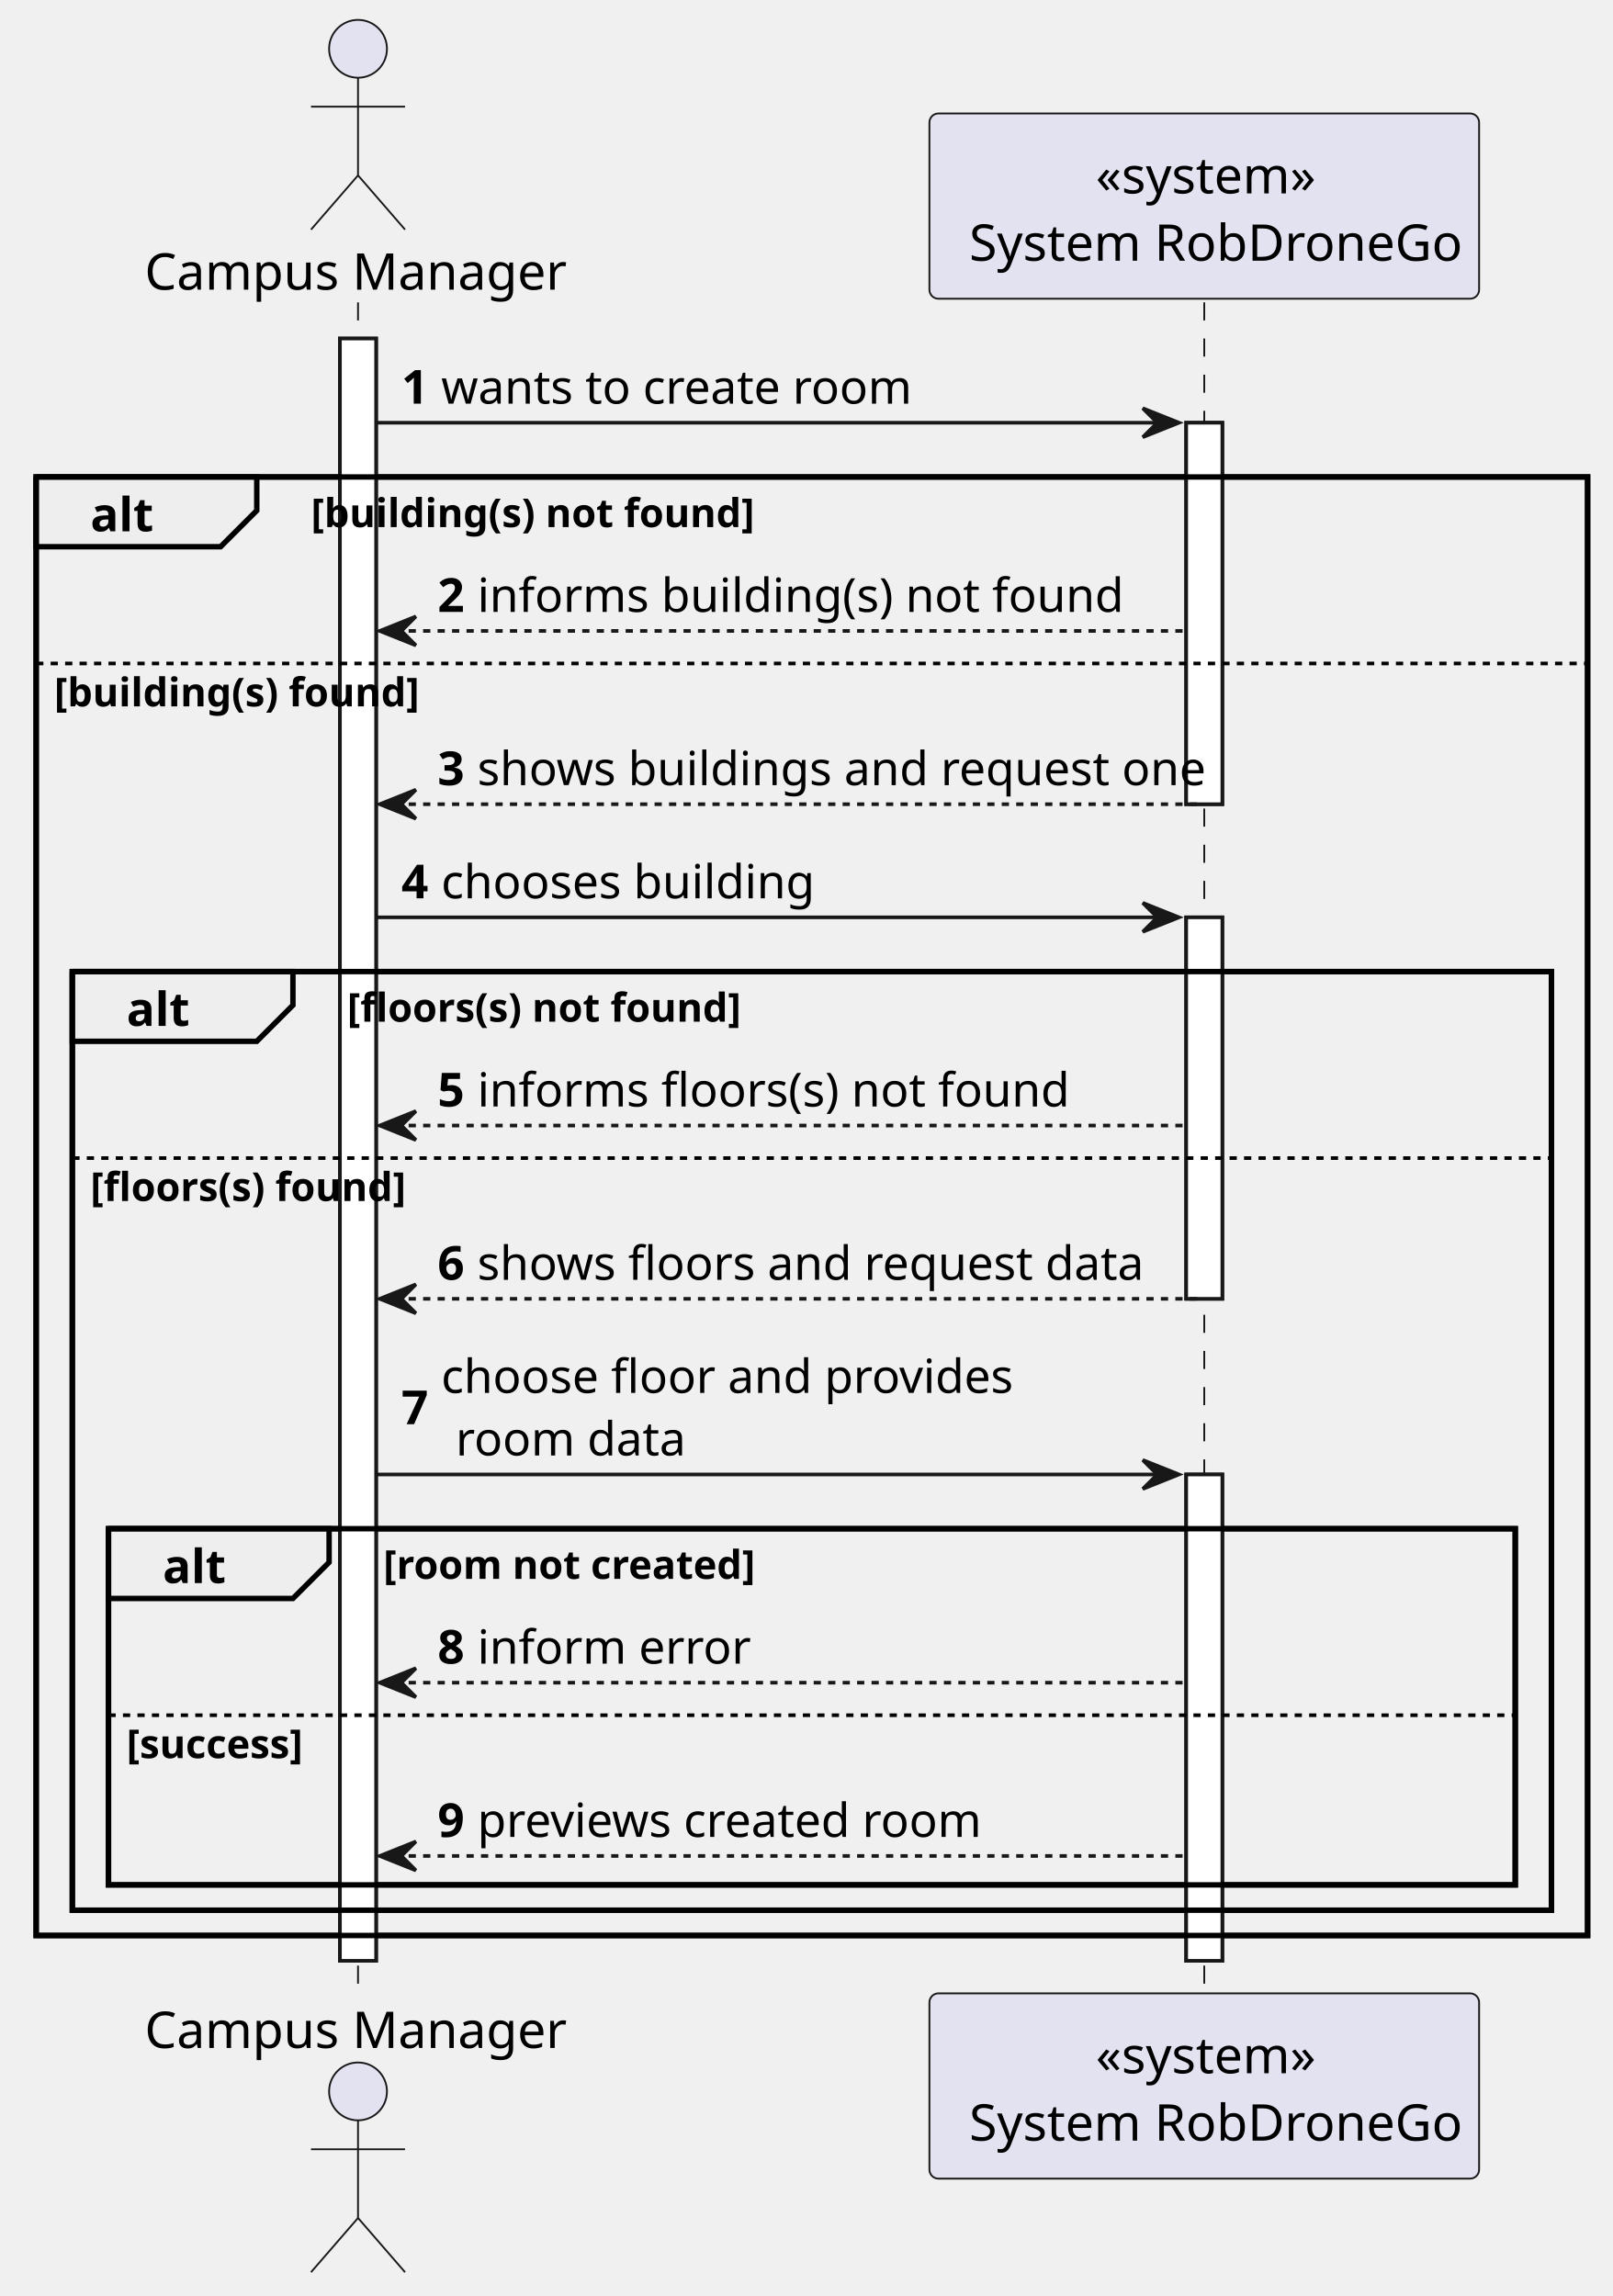
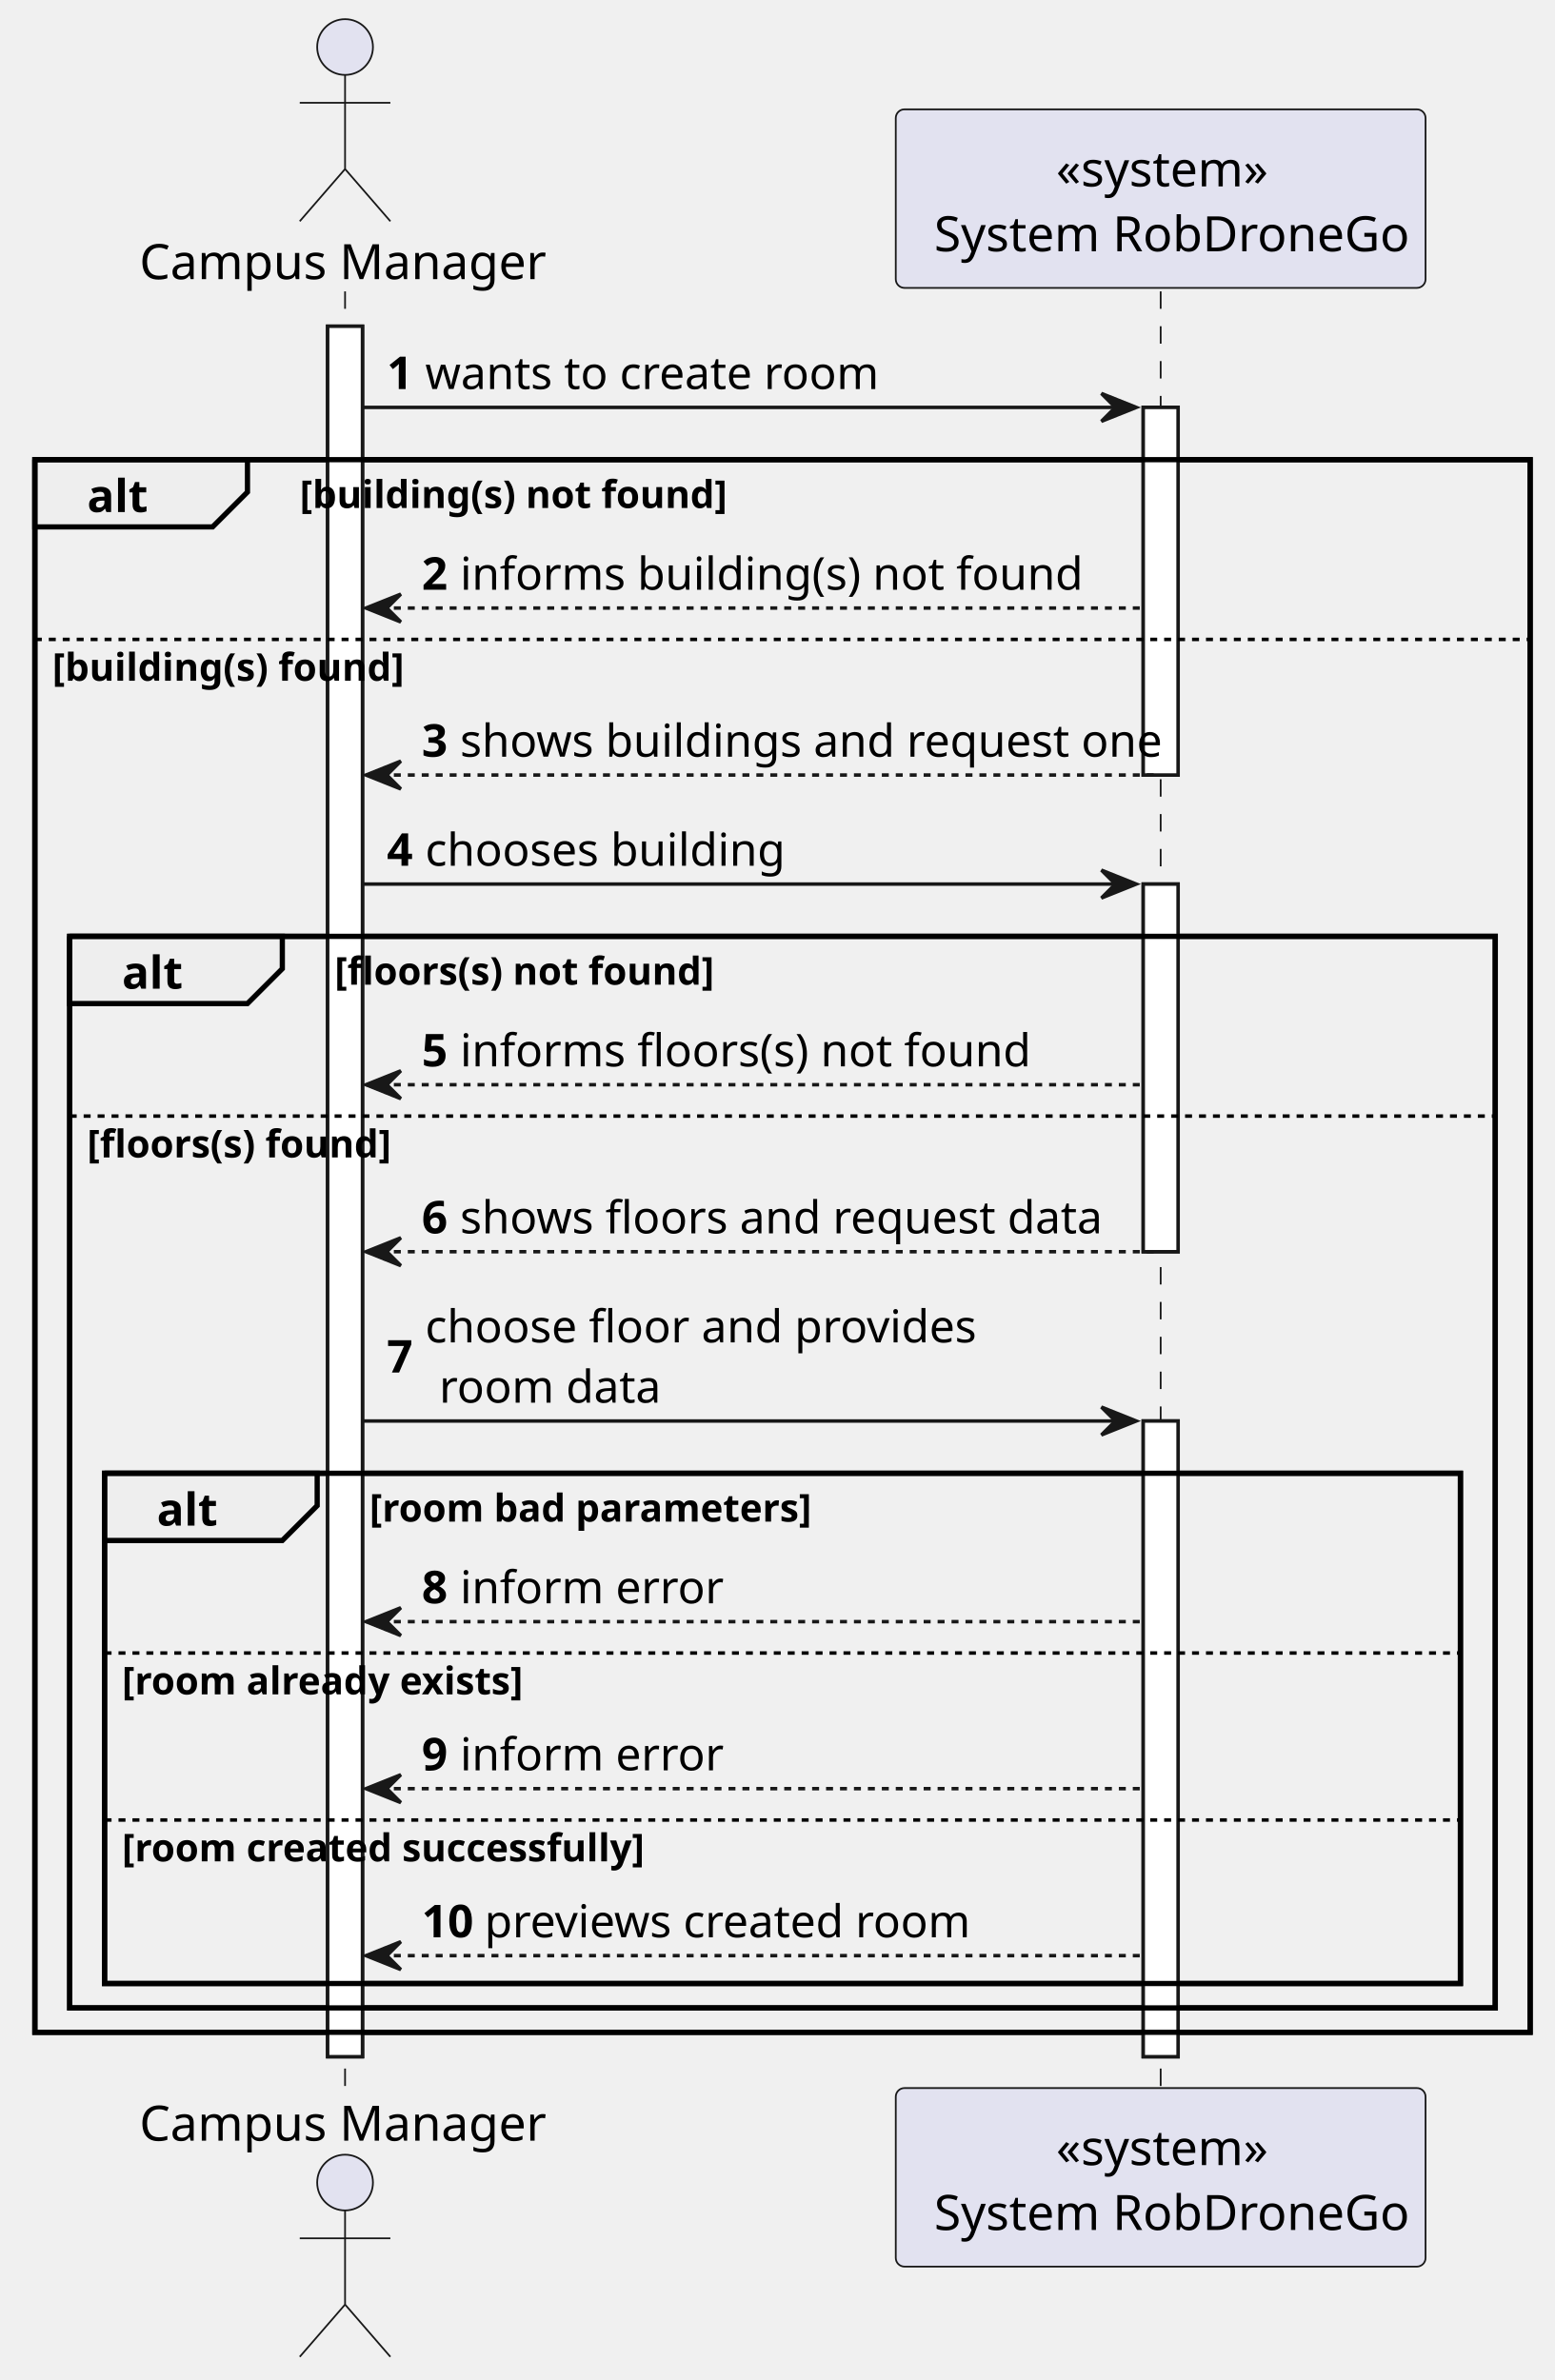
- <svg xmlns="http://www.w3.org/2000/svg" contentStyleType="text/css" height="635px" preserveAspectRatio="none" style="width:446px;height:635px;background:#FFFFFF;" version="1.1" viewBox="0 0 446 635" width="446px" zoomAndPan="magnify">
+ <svg xmlns="http://www.w3.org/2000/svg" contentStyleType="text/css" height="683px" preserveAspectRatio="none" style="width:446px;height:683px;background:#FFFFFF;" version="1.1" viewBox="0 0 446 683" width="446px" zoomAndPan="magnify">
  <defs />
  <g>
-     <rect fill="#FFFFFF" height="448.676" style="stroke:#181818;stroke-width:1.0;" width="10" x="94" y="93.621" />
+     <rect fill="#FFFFFF" height="496.598" style="stroke:#181818;stroke-width:1.0;" width="10" x="94" y="93.621" />
    <rect fill="#FFFFFF" height="105.504" style="stroke:#181818;stroke-width:1.0;" width="10" x="328" y="116.912" />
    <rect fill="#FFFFFF" height="105.504" style="stroke:#181818;stroke-width:1.0;" width="10" x="328" y="253.707" />
-     <rect fill="#FFFFFF" height="134.504" style="stroke:#181818;stroke-width:1.0;" width="10" x="328" y="407.793" />
-     <rect fill="none" height="403.385" style="stroke:#000000;stroke-width:1.5;" width="429" x="10" y="131.912" />
-     <rect fill="none" height="259.59" style="stroke:#000000;stroke-width:1.5;" width="409" x="20" y="268.707" />
-     <rect fill="none" height="98.504" style="stroke:#000000;stroke-width:1.5;" width="389" x="30" y="422.793" />
-     <line style="stroke:#181818;stroke-width:0.5;stroke-dasharray:5.0,5.0;" x1="99" x2="99" y1="83.621" y2="552.297" />
-     <line style="stroke:#181818;stroke-width:0.5;stroke-dasharray:5.0,5.0;" x1="333" x2="333" y1="83.621" y2="552.297" />
+     <rect fill="#FFFFFF" height="182.426" style="stroke:#181818;stroke-width:1.0;" width="10" x="328" y="407.793" />
+     <rect fill="none" height="451.307" style="stroke:#000000;stroke-width:1.5;" width="429" x="10" y="131.912" />
+     <rect fill="none" height="307.512" style="stroke:#000000;stroke-width:1.5;" width="409" x="20" y="268.707" />
+     <rect fill="none" height="146.426" style="stroke:#000000;stroke-width:1.5;" width="389" x="30" y="422.793" />
+     <line style="stroke:#181818;stroke-width:0.5;stroke-dasharray:5.0,5.0;" x1="99" x2="99" y1="83.621" y2="600.219" />
+     <line style="stroke:#181818;stroke-width:0.5;stroke-dasharray:5.0,5.0;" x1="333" x2="333" y1="83.621" y2="600.219" />
    <text fill="#000000" font-family="sans-serif" font-size="14" lengthAdjust="spacing" textLength="112" x="40" y="80.107">Campus Manager</text>
    <ellipse cx="99" cy="13.5" fill="#E2E2F0" rx="8" ry="8" style="stroke:#181818;stroke-width:0.5;" />
    <path d="M99,21.5 L99,48.5 M86,29.5 L112,29.5 M99,48.5 L86,63.5 M99,48.5 L112,63.5 " fill="none" style="stroke:#181818;stroke-width:0.5;" />
-     <text fill="#000000" font-family="sans-serif" font-size="14" lengthAdjust="spacing" textLength="112" x="40" y="566.404">Campus Manager</text>
-     <ellipse cx="99" cy="578.418" fill="#E2E2F0" rx="8" ry="8" style="stroke:#181818;stroke-width:0.5;" />
-     <path d="M99,586.418 L99,613.418 M86,594.418 L112,594.418 M99,613.418 L86,628.418 M99,613.418 L112,628.418 " fill="none" style="stroke:#181818;stroke-width:0.5;" />
+     <text fill="#000000" font-family="sans-serif" font-size="14" lengthAdjust="spacing" textLength="112" x="40" y="614.326">Campus Manager</text>
+     <ellipse cx="99" cy="626.34" fill="#E2E2F0" rx="8" ry="8" style="stroke:#181818;stroke-width:0.5;" />
+     <path d="M99,634.34 L99,661.34 M86,642.34 L112,642.34 M99,661.34 L86,676.34 M99,661.34 L112,676.34 " fill="none" style="stroke:#181818;stroke-width:0.5;" />
    <rect fill="#E2E2F0" height="51.242" rx="2.5" ry="2.5" style="stroke:#181818;stroke-width:0.5;" width="152" x="257" y="31.379" />
    <text fill="#000000" font-family="sans-serif" font-size="14" lengthAdjust="spacing" textLength="60" x="303" y="53.486">«system»</text>
    <text fill="#000000" font-family="sans-serif" font-size="14" lengthAdjust="spacing" textLength="134" x="268" y="72.107">System RobDroneGo</text>
-     <rect fill="#E2E2F0" height="51.242" rx="2.5" ry="2.5" style="stroke:#181818;stroke-width:0.5;" width="152" x="257" y="551.297" />
-     <text fill="#000000" font-family="sans-serif" font-size="14" lengthAdjust="spacing" textLength="60" x="303" y="573.404">«system»</text>
-     <text fill="#000000" font-family="sans-serif" font-size="14" lengthAdjust="spacing" textLength="134" x="268" y="592.025">System RobDroneGo</text>
-     <rect fill="#FFFFFF" height="448.676" style="stroke:#181818;stroke-width:1.0;" width="10" x="94" y="93.621" />
+     <rect fill="#E2E2F0" height="51.242" rx="2.5" ry="2.5" style="stroke:#181818;stroke-width:0.5;" width="152" x="257" y="599.219" />
+     <text fill="#000000" font-family="sans-serif" font-size="14" lengthAdjust="spacing" textLength="60" x="303" y="621.326">«system»</text>
+     <text fill="#000000" font-family="sans-serif" font-size="14" lengthAdjust="spacing" textLength="134" x="268" y="639.947">System RobDroneGo</text>
+     <rect fill="#FFFFFF" height="496.598" style="stroke:#181818;stroke-width:1.0;" width="10" x="94" y="93.621" />
    <rect fill="#FFFFFF" height="105.504" style="stroke:#181818;stroke-width:1.0;" width="10" x="328" y="116.912" />
    <rect fill="#FFFFFF" height="105.504" style="stroke:#181818;stroke-width:1.0;" width="10" x="328" y="253.707" />
-     <rect fill="#FFFFFF" height="134.504" style="stroke:#181818;stroke-width:1.0;" width="10" x="328" y="407.793" />
+     <rect fill="#FFFFFF" height="182.426" style="stroke:#181818;stroke-width:1.0;" width="10" x="328" y="407.793" />
    <polygon fill="#181818" points="316,112.912,326,116.912,316,120.912,320,116.912" style="stroke:#181818;stroke-width:1.0;" />
    <line style="stroke:#181818;stroke-width:1.0;" x1="104" x2="322" y1="116.912" y2="116.912" />
    <text fill="#000000" font-family="sans-serif" font-size="13" font-weight="bold" lengthAdjust="spacing" textLength="7" x="111" y="111.649">1</text>
    <text fill="#000000" font-family="sans-serif" font-size="13" lengthAdjust="spacing" textLength="122" x="122" y="111.649">wants to create room</text>
    <path d="M10,131.912 L71,131.912 L71,141.203 L61,151.203 L10,151.203 L10,131.912 " fill="#EEEEEE" style="stroke:#000000;stroke-width:1.5;" />
-     <rect fill="none" height="403.385" style="stroke:#000000;stroke-width:1.5;" width="429" x="10" y="131.912" />
+     <rect fill="none" height="451.307" style="stroke:#000000;stroke-width:1.5;" width="429" x="10" y="131.912" />
    <text fill="#000000" font-family="sans-serif" font-size="13" font-weight="bold" lengthAdjust="spacing" textLength="16" x="25" y="146.94">alt</text>
    <text fill="#000000" font-family="sans-serif" font-size="11" font-weight="bold" lengthAdjust="spacing" textLength="123" x="86" y="145.782">[building(s) not found]</text>
    <polygon fill="#181818" points="115,170.494,105,174.494,115,178.494,111,174.494" style="stroke:#181818;stroke-width:1.0;" />
    <line style="stroke:#181818;stroke-width:1.0;stroke-dasharray:2.0,2.0;" x1="109" x2="327" y1="174.494" y2="174.494" />
    <text fill="#000000" font-family="sans-serif" font-size="13" font-weight="bold" lengthAdjust="spacing" textLength="7" x="121" y="169.231">2</text>
    <text fill="#000000" font-family="sans-serif" font-size="13" lengthAdjust="spacing" textLength="162" x="132" y="169.231">informs building(s) not found</text>
    <line style="stroke:#000000;stroke-width:1.0;stroke-dasharray:2.0,2.0;" x1="10" x2="439" y1="183.494" y2="183.494" />
    <text fill="#000000" font-family="sans-serif" font-size="11" font-weight="bold" lengthAdjust="spacing" textLength="102" x="15" y="195.364">[building(s) found]</text>
    <polygon fill="#181818" points="115,218.416,105,222.416,115,226.416,111,222.416" style="stroke:#181818;stroke-width:1.0;" />
    <line style="stroke:#181818;stroke-width:1.0;stroke-dasharray:2.0,2.0;" x1="109" x2="332" y1="222.416" y2="222.416" />
    <text fill="#000000" font-family="sans-serif" font-size="13" font-weight="bold" lengthAdjust="spacing" textLength="7" x="121" y="217.153">3</text>
    <text fill="#000000" font-family="sans-serif" font-size="13" lengthAdjust="spacing" textLength="189" x="132" y="217.153">shows buildings and request one</text>
    <polygon fill="#181818" points="316,249.707,326,253.707,316,257.707,320,253.707" style="stroke:#181818;stroke-width:1.0;" />
    <line style="stroke:#181818;stroke-width:1.0;" x1="104" x2="322" y1="253.707" y2="253.707" />
    <text fill="#000000" font-family="sans-serif" font-size="13" font-weight="bold" lengthAdjust="spacing" textLength="7" x="111" y="248.444">4</text>
    <text fill="#000000" font-family="sans-serif" font-size="13" lengthAdjust="spacing" textLength="97" x="122" y="248.444">chooses building</text>
    <path d="M20,268.707 L81,268.707 L81,277.998 L71,287.998 L20,287.998 L20,268.707 " fill="#EEEEEE" style="stroke:#000000;stroke-width:1.5;" />
-     <rect fill="none" height="259.59" style="stroke:#000000;stroke-width:1.5;" width="409" x="20" y="268.707" />
+     <rect fill="none" height="307.512" style="stroke:#000000;stroke-width:1.5;" width="409" x="20" y="268.707" />
    <text fill="#000000" font-family="sans-serif" font-size="13" font-weight="bold" lengthAdjust="spacing" textLength="16" x="35" y="283.735">alt</text>
    <text fill="#000000" font-family="sans-serif" font-size="11" font-weight="bold" lengthAdjust="spacing" textLength="112" x="96" y="282.577">[floors(s) not found]</text>
    <polygon fill="#181818" points="115,307.289,105,311.289,115,315.289,111,311.289" style="stroke:#181818;stroke-width:1.0;" />
    <line style="stroke:#181818;stroke-width:1.0;stroke-dasharray:2.0,2.0;" x1="109" x2="327" y1="311.289" y2="311.289" />
    <text fill="#000000" font-family="sans-serif" font-size="13" font-weight="bold" lengthAdjust="spacing" textLength="7" x="121" y="306.026">5</text>
    <text fill="#000000" font-family="sans-serif" font-size="13" lengthAdjust="spacing" textLength="149" x="132" y="306.026">informs floors(s) not found</text>
    <line style="stroke:#000000;stroke-width:1.0;stroke-dasharray:2.0,2.0;" x1="20" x2="429" y1="320.289" y2="320.289" />
    <text fill="#000000" font-family="sans-serif" font-size="11" font-weight="bold" lengthAdjust="spacing" textLength="91" x="25" y="332.159">[floors(s) found]</text>
    <polygon fill="#181818" points="115,355.211,105,359.211,115,363.211,111,359.211" style="stroke:#181818;stroke-width:1.0;" />
    <line style="stroke:#181818;stroke-width:1.0;stroke-dasharray:2.0,2.0;" x1="109" x2="332" y1="359.211" y2="359.211" />
    <text fill="#000000" font-family="sans-serif" font-size="13" font-weight="bold" lengthAdjust="spacing" textLength="7" x="121" y="353.948">6</text>
    <text fill="#000000" font-family="sans-serif" font-size="13" lengthAdjust="spacing" textLength="173" x="132" y="353.948">shows floors and request data</text>
    <polygon fill="#181818" points="316,403.793,326,407.793,316,411.793,320,407.793" style="stroke:#181818;stroke-width:1.0;" />
    <line style="stroke:#181818;stroke-width:1.0;" x1="104" x2="322" y1="407.793" y2="407.793" />
    <text fill="#000000" font-family="sans-serif" font-size="13" font-weight="bold" lengthAdjust="spacing" textLength="7" x="111" y="393.885">7</text>
    <text fill="#000000" font-family="sans-serif" font-size="13" lengthAdjust="spacing" textLength="146" x="122" y="385.239">choose floor and provides</text>
    <text fill="#000000" font-family="sans-serif" font-size="13" lengthAdjust="spacing" textLength="58" x="126" y="402.53">room data</text>
    <path d="M30,422.793 L91,422.793 L91,432.084 L81,442.084 L30,442.084 L30,422.793 " fill="#EEEEEE" style="stroke:#000000;stroke-width:1.5;" />
-     <rect fill="none" height="98.504" style="stroke:#000000;stroke-width:1.5;" width="389" x="30" y="422.793" />
+     <rect fill="none" height="146.426" style="stroke:#000000;stroke-width:1.5;" width="389" x="30" y="422.793" />
    <text fill="#000000" font-family="sans-serif" font-size="13" font-weight="bold" lengthAdjust="spacing" textLength="16" x="45" y="437.821">alt</text>
-     <text fill="#000000" font-family="sans-serif" font-size="11" font-weight="bold" lengthAdjust="spacing" textLength="104" x="106" y="436.663">[room not created]</text>
+     <text fill="#000000" font-family="sans-serif" font-size="11" font-weight="bold" lengthAdjust="spacing" textLength="129" x="106" y="436.663">[room bad parameters]</text>
    <polygon fill="#181818" points="115,461.375,105,465.375,115,469.375,111,465.375" style="stroke:#181818;stroke-width:1.0;" />
    <line style="stroke:#181818;stroke-width:1.0;stroke-dasharray:2.0,2.0;" x1="109" x2="327" y1="465.375" y2="465.375" />
    <text fill="#000000" font-family="sans-serif" font-size="13" font-weight="bold" lengthAdjust="spacing" textLength="7" x="121" y="460.112">8</text>
    <text fill="#000000" font-family="sans-serif" font-size="13" lengthAdjust="spacing" textLength="65" x="132" y="460.112">inform error</text>
    <line style="stroke:#000000;stroke-width:1.0;stroke-dasharray:2.0,2.0;" x1="30" x2="419" y1="474.375" y2="474.375" />
-     <text fill="#000000" font-family="sans-serif" font-size="11" font-weight="bold" lengthAdjust="spacing" textLength="55" x="35" y="486.245">[success]</text>
+     <text fill="#000000" font-family="sans-serif" font-size="11" font-weight="bold" lengthAdjust="spacing" textLength="118" x="35" y="486.245">[room already exists]</text>
    <polygon fill="#181818" points="115,509.297,105,513.297,115,517.297,111,513.297" style="stroke:#181818;stroke-width:1.0;" />
    <line style="stroke:#181818;stroke-width:1.0;stroke-dasharray:2.0,2.0;" x1="109" x2="327" y1="513.297" y2="513.297" />
    <text fill="#000000" font-family="sans-serif" font-size="13" font-weight="bold" lengthAdjust="spacing" textLength="7" x="121" y="508.034">9</text>
-     <text fill="#000000" font-family="sans-serif" font-size="13" lengthAdjust="spacing" textLength="129" x="132" y="508.034">previews created room</text>
+     <text fill="#000000" font-family="sans-serif" font-size="13" lengthAdjust="spacing" textLength="65" x="132" y="508.034">inform error</text>
+     <line style="stroke:#000000;stroke-width:1.0;stroke-dasharray:2.0,2.0;" x1="30" x2="419" y1="522.297" y2="522.297" />
+     <text fill="#000000" font-family="sans-serif" font-size="11" font-weight="bold" lengthAdjust="spacing" textLength="156" x="35" y="534.167">[room created successfully]</text>
+     <polygon fill="#181818" points="115,557.219,105,561.219,115,565.219,111,561.219" style="stroke:#181818;stroke-width:1.0;" />
+     <line style="stroke:#181818;stroke-width:1.0;stroke-dasharray:2.0,2.0;" x1="109" x2="327" y1="561.219" y2="561.219" />
+     <text fill="#000000" font-family="sans-serif" font-size="13" font-weight="bold" lengthAdjust="spacing" textLength="14" x="121" y="555.956">10</text>
+     <text fill="#000000" font-family="sans-serif" font-size="13" lengthAdjust="spacing" textLength="129" x="139" y="555.956">previews created room</text>
  </g>
</svg>
